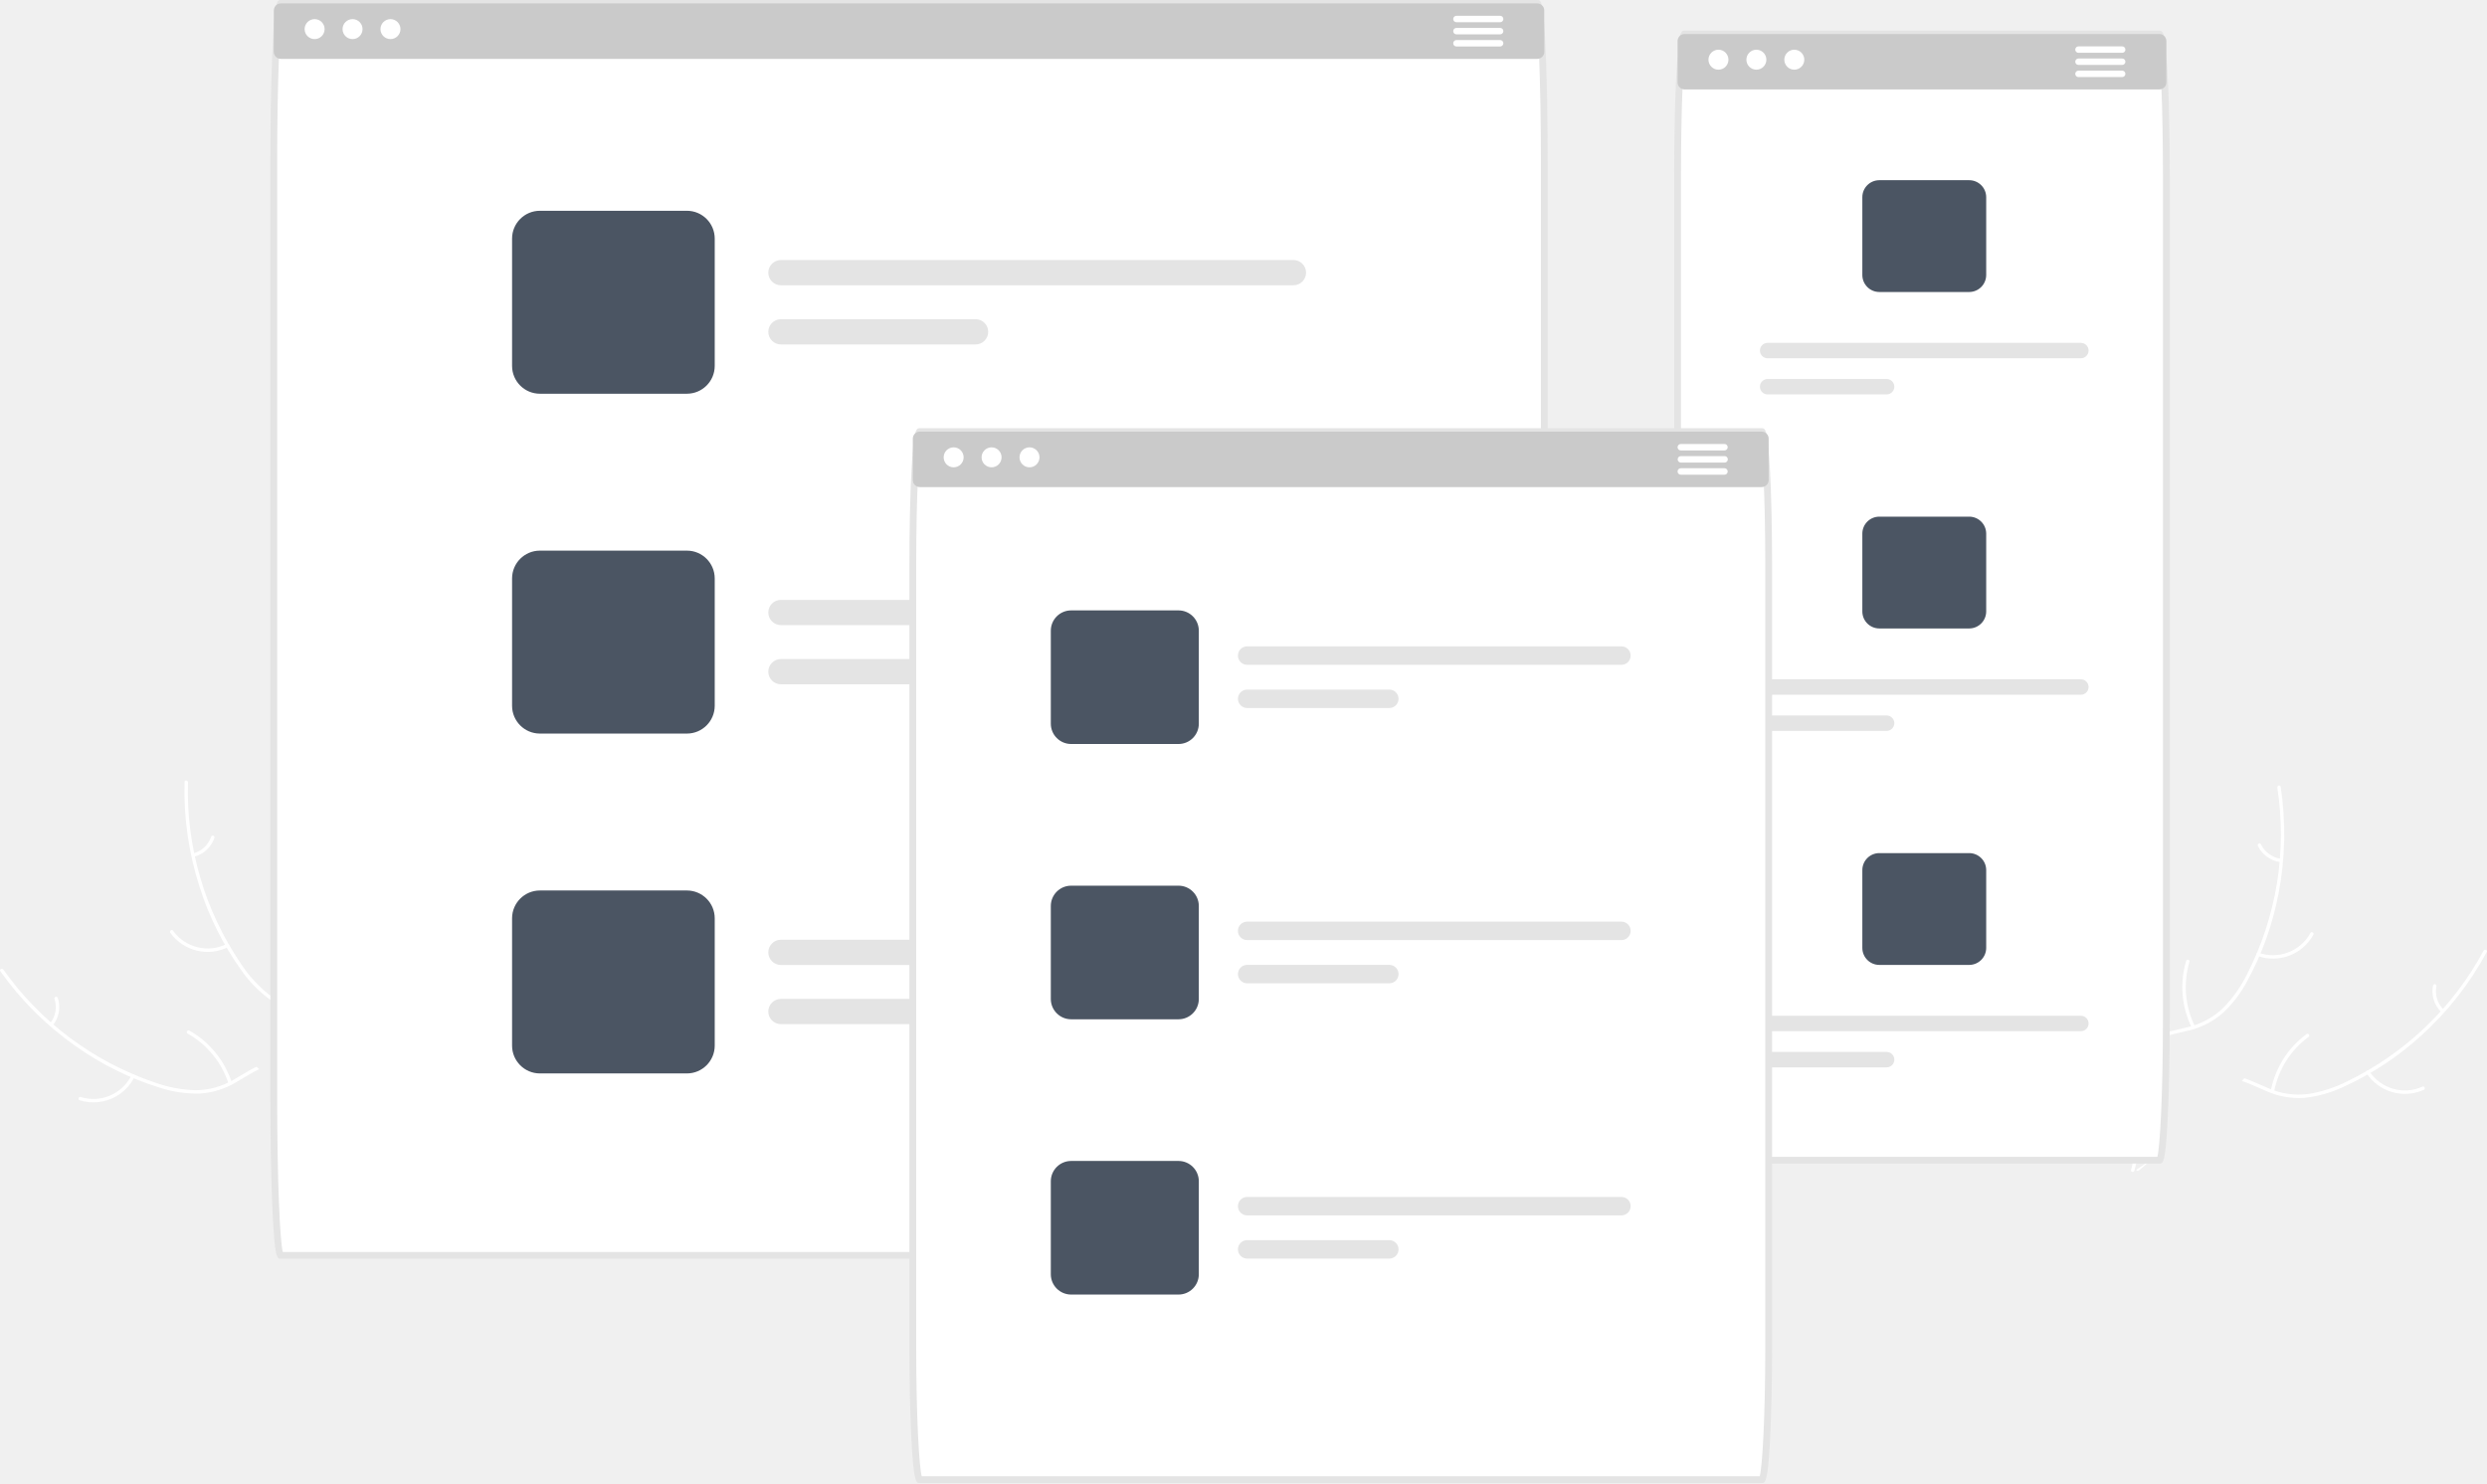
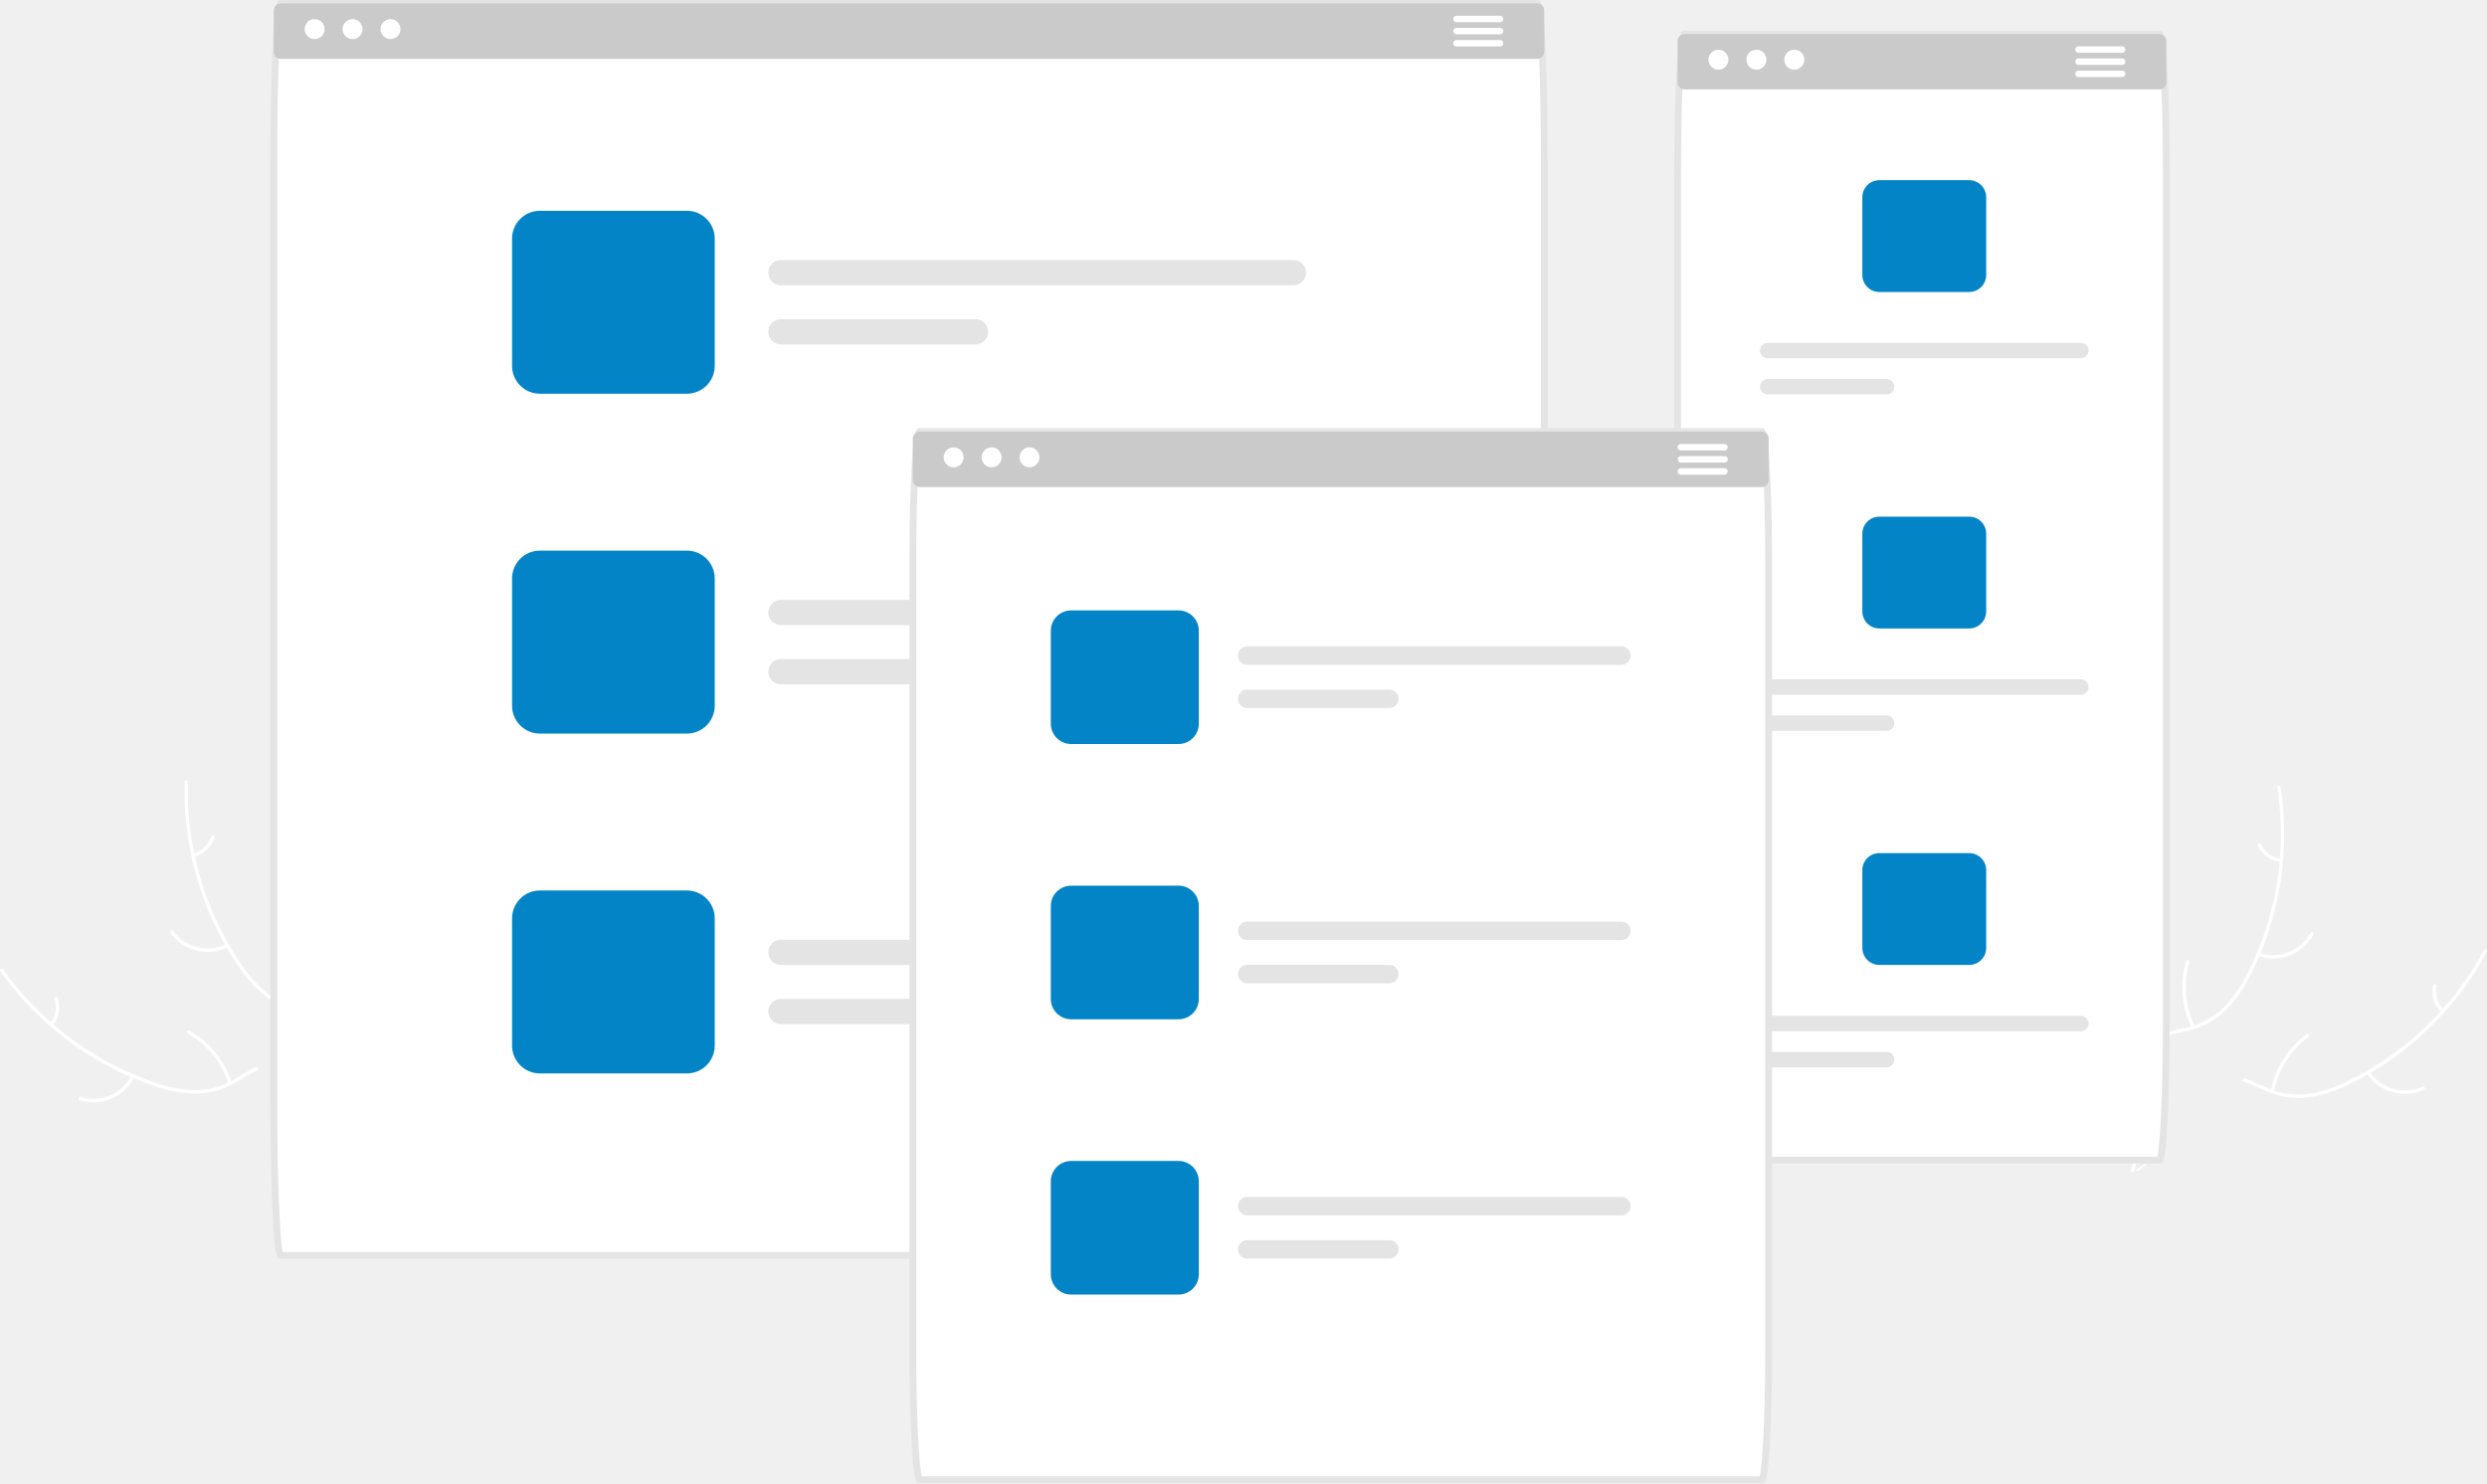
<svg xmlns="http://www.w3.org/2000/svg" data-name="Layer 1" width="731.662" height="436.38" viewBox="0 0 731.662 436.38">
  <path d="M277.281,566.582c-21.535-7.834-40.23-26.574-42.601-49.367a105.583,105.583,0,0,0,70.661,16.18c9.531-1.236,20.003-3.603,28.159,1.481,5.075,3.163,8.226,8.78,9.671,14.583,1.445,5.803,1.38,11.861,1.306,17.841l.671,1.334C322.652,573,298.816,574.416,277.281,566.582Z" transform="translate(-234.1692 -231.8101)" fill="#f0f0f0" />
  <path d="M235.147,517.101a90.245,90.245,0,0,0,44.499,33.208,38.862,38.862,0,0,0,11.96,2.286,22.289,22.289,0,0,0,11.315-3.096c3.234-1.823,6.331-4.061,9.951-5.066a13.648,13.648,0,0,1,11.009,1.838c4.061,2.549,6.963,6.406,9.67,10.276,3.006,4.297,6.06,8.807,10.752,11.416.569.316.045,1.18-.523.864-8.164-4.538-11.186-14.165-18.135-20.017-3.242-2.731-7.327-4.501-11.612-3.619-3.747.772-6.942,3.078-10.201,4.951a23.784,23.784,0,0,1-10.951,3.439,35.927,35.927,0,0,1-12.004-1.818,87.554,87.554,0,0,1-24.508-12.173,91.845,91.845,0,0,1-22.111-22.007c-.375-.529.515-1.008.888-.482Z" transform="translate(-234.1692 -231.8101)" fill="#fff" />
  <path d="M273.749,548.68a13.54,13.54,0,0,1-16.126,6.879c-.62-.195-.346-1.167.274-.972a12.537,12.537,0,0,0,14.988-6.43c.288-.583,1.15-.057.864.523Z" transform="translate(-234.1692 -231.8101)" fill="#fff" />
  <path d="M301.403,550.64a26.097,26.097,0,0,0-12.048-14.715c-.567-.318-.044-1.182.523-.864a27.144,27.144,0,0,1,12.506,15.338c.199.62-.783.858-.981.241Z" transform="translate(-234.1692 -231.8101)" fill="#fff" />
  <path d="M248.941,532.87a7.664,7.664,0,0,0,1.262-7.162c-.207-.617.776-.855.981-.241a8.588,8.588,0,0,1-1.379,7.926.522.522,0,0,1-.693.171.508.508,0,0,1-.171-.693Z" transform="translate(-234.1692 -231.8101)" fill="#fff" />
  <path d="M289.032,461.845c.14.382.28.764.428,1.148a100.932,100.932,0,0,0,6.94,14.829c.204.37.416.743.63,1.106a106.405,106.405,0,0,0,25.675,29.588,103.332,103.332,0,0,0,13.011,8.787c6.289,3.583,13.393,6.968,17.995,12.263a17.726,17.726,0,0,1,1.353,1.727l-8.342,36.418c-.06.073-.113.149-.173.222l-.267,1.469c-.244-.117-.495-.244-.739-.362-.142-.068-.282-.143-.424-.211-.094-.048-.188-.096-.276-.133-.031-.016-.063-.032-.086-.046-.088-.038-.165-.082-.244-.117q-2.105-1.059-4.203-2.152c-.008-.002-.008-.002-.015-.012a151.935,151.935,0,0,1-29.866-19.958c-.269-.237-.547-.475-.813-.728a98.602,98.602,0,0,1-11.118-11.633,87.173,87.173,0,0,1-5.177-7.141,72.487,72.487,0,0,1-9.195-20.715c-3.905-14.642-3.083-30.369,4.327-43.363C288.646,462.5,288.834,462.175,289.032,461.845Z" transform="translate(-234.1692 -231.8101)" fill="#f0f0f0" />
  <path d="M289.476,462.033A90.245,90.245,0,0,0,305.012,515.339a38.863,38.863,0,0,0,8.173,9.026,22.289,22.289,0,0,0,10.898,4.341c3.679.492,7.5.569,10.996,1.946a13.648,13.648,0,0,1,7.684,8.096c1.707,4.48,1.703,9.307,1.534,14.027-.187,5.24-.464,10.681,1.712,15.588.264.595-.674.969-.938.375-3.786-8.539-.404-18.045-2.428-26.901-.945-4.132-3.141-8.005-7.093-9.881-3.456-1.64-7.396-1.723-11.126-2.188a23.785,23.785,0,0,1-10.814-3.847,35.928,35.928,0,0,1-8.49-8.678,87.554,87.554,0,0,1-12.239-24.475,91.845,91.845,0,0,1-4.404-30.884c.019-.648,1.018-.495.999.149Z" transform="translate(-234.1692 -231.8101)" fill="#fff" />
  <path d="M301.285,510.487a13.54,13.54,0,0,1-17.018-4.216c-.378-.529.426-1.141.804-.611a12.537,12.537,0,0,0,15.838,3.89c.581-.292.952.647.375.938Z" transform="translate(-234.1692 -231.8101)" fill="#fff" />
  <path d="M322.185,528.702a26.097,26.097,0,0,0-.76-19.003c-.262-.596.676-.97.938-.375a27.144,27.144,0,0,1,.751,19.776c-.215.615-1.142.214-.928-.398Z" transform="translate(-234.1692 -231.8101)" fill="#fff" />
  <path d="M290.996,482.928a7.664,7.664,0,0,0,5.32-4.958c.207-.617,1.134-.215.928.398a8.588,8.588,0,0,1-5.873,5.498.522.522,0,0,1-.656-.281.508.508,0,0,1,.281-.656Z" transform="translate(-234.1692 -231.8101)" fill="#fff" />
  <path d="M929.098,565.83c20.409-10.422,36.658-31.318,36.21-54.229A105.583,105.583,0,0,1,897.171,536.343c-9.611-.055-20.294-1.117-27.764,4.931-4.648,3.763-7.084,9.724-7.805,15.661-.721,5.937.088,11.94.897,17.866l-.502,1.406C884.859,577.776,908.689,576.252,929.098,565.83Z" transform="translate(-234.1692 -231.8101)" fill="#f0f0f0" />
  <path d="M964.83,511.545a90.245,90.245,0,0,1-40.079,38.426,38.863,38.863,0,0,1-11.588,3.739,22.289,22.289,0,0,1-11.61-1.681c-3.433-1.411-6.782-3.253-10.499-3.805a13.648,13.648,0,0,0-10.7,3.177c-3.716,3.029-6.123,7.213-8.334,11.386-2.455,4.634-4.931,9.485-9.267,12.651-.525.384.1,1.176.625.793,7.544-5.507,9.36-15.432,15.537-22.094,2.882-3.109,6.719-5.367,11.08-5.019,3.813.305,7.268,2.201,10.732,3.66a23.784,23.784,0,0,0,11.291,2.067,35.928,35.928,0,0,0,11.689-3.279,87.554,87.554,0,0,0,22.825-15.094,91.845,91.845,0,0,0,19.238-24.558c.307-.571-.635-.937-.94-.37Z" transform="translate(-234.1692 -231.8101)" fill="#fff" />
  <path d="M930.403,547.629a13.54,13.54,0,0,0,16.85,4.845c.591-.27.2-1.201-.392-.931a12.537,12.537,0,0,1-15.664-4.539c-.357-.543-1.148.085-.793.625Z" transform="translate(-234.1692 -231.8101)" fill="#fff" />
  <path d="M903.199,552.974a26.097,26.097,0,0,1,10.148-16.085c.524-.385-.102-1.178-.625-.793a27.144,27.144,0,0,0-10.526,16.759c-.121.64.883.755,1.003.119Z" transform="translate(-234.1692 -231.8101)" fill="#fff" />
  <path d="M953.079,528.89a7.664,7.664,0,0,1-2.133-6.952c.129-.638-.875-.753-1.003-.119a8.588,8.588,0,0,0,2.343,7.697.522.522,0,0,0,.709.084.508.508,0,0,0,.084-.709Z" transform="translate(-234.1692 -231.8101)" fill="#fff" />
  <path d="M904.561,463.331c-.092.396-.184.792-.284,1.192a100.932,100.932,0,0,1-5.064,15.57c-.157.393-.321.788-.489,1.175a106.405,106.405,0,0,1-21.844,32.52,103.332,103.332,0,0,1-11.832,10.32c-5.801,4.329-12.435,8.561-16.351,14.382a17.728,17.728,0,0,0-1.131,1.88l12.755,35.117c.069.065.13.134.199.199l.445,1.425c.228-.147.461-.303.689-.45.133-.084.262-.177.395-.261.087-.059.175-.118.257-.166.029-.019.058-.039.079-.056.082-.048.154-.101.228-.147q1.959-1.31,3.907-2.652c.008-.003.008-.003.013-.014a151.936,151.936,0,0,0,27.186-23.478c.238-.268.485-.539.717-.823a98.603,98.603,0,0,0,9.603-12.911,87.168,87.168,0,0,0,4.26-7.723,72.487,72.487,0,0,0,6.579-21.688c2.075-15.01-.673-30.518-9.624-42.503C905.025,463.934,904.798,463.635,904.561,463.331Z" transform="translate(-234.1692 -231.8101)" fill="#f0f0f0" />
  <path d="M904.144,463.572a90.245,90.245,0,0,1-8.866,54.812,38.863,38.863,0,0,1-7.002,9.962,22.289,22.289,0,0,1-10.282,5.648c-3.591.94-7.373,1.486-10.673,3.283a13.648,13.648,0,0,0-6.631,8.979c-1.144,4.656-.546,9.446.201,14.109.83,5.178,1.773,10.543.217,15.681-.189.623.788.879.977.257,2.708-8.939-1.817-17.957-.897-26.995.43-4.217,2.133-8.331,5.825-10.678,3.229-2.052,7.128-2.619,10.772-3.539a23.784,23.784,0,0,0,10.259-5.147,35.928,35.928,0,0,0,7.359-9.656,87.554,87.554,0,0,0,9.137-25.794,91.845,91.845,0,0,0,.575-31.191c-.099-.641-1.071-.366-.973.271Z" transform="translate(-234.1692 -231.8101)" fill="#fff" />
  <path d="M898.381,513.111a13.54,13.54,0,0,0,16.371-6.276c.31-.571-.563-1.08-.873-.508a12.537,12.537,0,0,1-15.24,5.807c-.612-.218-.866.759-.257.977Z" transform="translate(-234.1692 -231.8101)" fill="#fff" />
  <path d="M879.878,533.757a26.097,26.097,0,0,1-1.581-18.953c.186-.623-.791-.88-.977-.257a27.144,27.144,0,0,0,1.685,19.719c.289.584,1.159.072.872-.509Z" transform="translate(-234.1692 -231.8101)" fill="#fff" />
  <path d="M905.204,484.496a7.664,7.664,0,0,1-5.889-4.267c-.281-.587-1.152-.074-.872.509a8.588,8.588,0,0,0,6.504,4.735.522.522,0,0,0,.617-.36.508.508,0,0,0-.36-.617Z" transform="translate(-234.1692 -231.8101)" fill="#fff" />
  <path d="M871.498,246.81h-143.79v9.25a2.04,2.04,0,0,0,.46,1.3c-.29,7.23-.46,16.46-.46,26.49v247.3c0,23.18.93,42.04,2.07,42.04h139.65c1.14,0,2.07-18.86,2.07-42.04v-247.3c0-10.03-.17-19.26-.46-26.49a2.039,2.039,0,0,0,.46-1.3Z" transform="translate(-234.1692 -231.8101)" fill="#fff" />
  <path d="M869.429,574.19H729.779c-1.088,0-1.807,0-2.461-13.278-.393-7.968-.609-18.538-.609-29.762V283.85c0-9.694.164-19.116.461-26.53.186-4.452.399-8.018.633-10.6.459-5.056.896-5.91,1.976-5.91h139.65c1.079,0,1.516.854,1.976,5.91.235,2.592.448,6.158.633,10.598l0.0.002c.297,7.407.461,16.829.461,26.53V531.15c0,11.224-.216,21.794-.609,29.762C871.236,574.19,870.517,574.19,869.429,574.19Zm-139.082-2H868.86c.724-2.733,1.638-17.57,1.638-41.04V283.85c0-9.675-.163-19.068-.459-26.448h-0c-.184-4.408-.395-7.941-.626-10.501a28.884,28.884,0,0,0-.562-4.09H730.356a28.896,28.896,0,0,0-.562,4.09c-.231,2.55-.442,6.083-.627,10.501-.296,7.387-.459,16.78-.459,26.448V531.15C728.708,554.619,729.623,569.457,730.347,572.19Z" transform="translate(-234.1692 -231.8101)" fill="#e4e4e4" />
  <path d="M869.429,241.81H729.779a2.074,2.074,0,0,0-2.07,2.07v12.18a2.04,2.04,0,0,0,.46,1.3,2.079,2.079,0,0,0,1.61.77h139.65a2.08,2.08,0,0,0,1.61-.77,2.039,2.039,0,0,0,.46-1.3v-12.18A2.074,2.074,0,0,0,869.429,241.81Z" transform="translate(-234.1692 -231.8101)" fill="#cacaca" />
  <circle id="b800b2fc-3bcc-4a40-9972-a80335d602c8" data-name="Ellipse 90" cx="505.559" cy="17.565" r="2.94" fill="#fff" />
  <circle id="fa63cc97-e384-451c-9b8c-3b6845b8b0f6" data-name="Ellipse 91" cx="516.717" cy="17.565" r="2.94" fill="#fff" />
  <circle id="beaeadfc-8efd-4e6c-adaf-945ac9d4d623" data-name="Ellipse 92" cx="527.875" cy="17.565" r="2.94" fill="#fff" />
  <path d="M858.498,245.45H845.648a.956.956,0,0,0-.95.95.801.801,0,0,0,.1.41.943.943,0,0,0,.85.54h12.85a.948.948,0,0,0,.86-.54.914.914,0,0,0,.09-.41A.95.95,0,0,0,858.498,245.45Z" transform="translate(-234.1692 -231.8101)" fill="#fff" />
  <path d="M858.498,249.02H845.648a.95.95,0,0,0,0,1.9h12.85a.95.95,0,1,0,0-1.9Z" transform="translate(-234.1692 -231.8101)" fill="#fff" />
  <path d="M858.498,252.59H845.648a.95.95,0,0,0,0,1.9h12.85a.95.95,0,1,0,0-1.9Z" transform="translate(-234.1692 -231.8101)" fill="#fff" />
-   <path d="M813.498,284.83H787.058a5.002,5.002,0,0,0-5,5v22.9a5.008,5.008,0,0,0,5,5h26.44a5.015,5.015,0,0,0,5-5v-22.9A5.008,5.008,0,0,0,813.498,284.83Z" transform="translate(-234.1692 -231.8101)" fill="#4b5563" />
+   <path d="M813.498,284.83H787.058a5.002,5.002,0,0,0-5,5v22.9a5.008,5.008,0,0,0,5,5h26.44a5.015,5.015,0,0,0,5-5v-22.9A5.008,5.008,0,0,0,813.498,284.83Z" transform="translate(-234.1692 -231.8101)" fill="#0284c7" />
  <path d="M846.349,332.69h-92.15a2.27,2.27,0,1,0,0,4.54h92.15a2.27,2.27,0,1,0,0-4.54Z" transform="translate(-234.1692 -231.8101)" fill="#e4e4e4" />
  <path d="M789.199,343.33h-35a2.27,2.27,0,1,0,0,4.54h35a2.27,2.27,0,1,0,0-4.54Z" transform="translate(-234.1692 -231.8101)" fill="#e4e4e4" />
-   <path d="M813.498,383.83H787.058a5.002,5.002,0,0,0-5,5v22.9a5.008,5.008,0,0,0,5,5h26.44a5.015,5.015,0,0,0,5-5v-22.9A5.008,5.008,0,0,0,813.498,383.83Z" transform="translate(-234.1692 -231.8101)" fill="#4b5563" />
+   <path d="M813.498,383.83H787.058a5.002,5.002,0,0,0-5,5v22.9a5.008,5.008,0,0,0,5,5h26.44a5.015,5.015,0,0,0,5-5v-22.9A5.008,5.008,0,0,0,813.498,383.83Z" transform="translate(-234.1692 -231.8101)" fill="#0284c7" />
  <path d="M846.349,431.69h-92.15a2.27,2.27,0,1,0,0,4.54h92.15a2.27,2.27,0,1,0,0-4.54Z" transform="translate(-234.1692 -231.8101)" fill="#e4e4e4" />
  <path d="M789.199,442.33h-35a2.27,2.27,0,1,0,0,4.54h35a2.27,2.27,0,1,0,0-4.54Z" transform="translate(-234.1692 -231.8101)" fill="#e4e4e4" />
-   <path d="M813.498,482.83H787.058a5.002,5.002,0,0,0-5,5v22.9a5.008,5.008,0,0,0,5,5h26.44a5.015,5.015,0,0,0,5-5v-22.9A5.008,5.008,0,0,0,813.498,482.83Z" transform="translate(-234.1692 -231.8101)" fill="#4b5563" />
+   <path d="M813.498,482.83H787.058a5.002,5.002,0,0,0-5,5v22.9a5.008,5.008,0,0,0,5,5h26.44a5.015,5.015,0,0,0,5-5v-22.9A5.008,5.008,0,0,0,813.498,482.83Z" transform="translate(-234.1692 -231.8101)" fill="#0284c7" />
  <path d="M846.349,530.69h-92.15a2.27,2.27,0,1,0,0,4.54h92.15a2.27,2.27,0,1,0,0-4.54Z" transform="translate(-234.1692 -231.8101)" fill="#e4e4e4" />
  <path d="M789.199,541.33h-35a2.27,2.27,0,1,0,0,4.54h35a2.27,2.27,0,1,0,0-4.54Z" transform="translate(-234.1692 -231.8101)" fill="#e4e4e4" />
  <path d="M688.498,234.88a2.074,2.074,0,0,0-2.07-2.07H316.779a2.074,2.074,0,0,0-2.07,2.07v12.18a2.017,2.017,0,0,0,.53,1.37c-.33,8.27-.53,19.17-.53,31.11v274.91c0,25.78.93,46.74,2.07,46.74h369.65c1.14,0,2.07-20.96,2.07-46.74v-274.91c0-11.94-.2-22.84-.53-31.11a2.016,2.016,0,0,0,.53-1.37Z" transform="translate(-234.1692 -231.8101)" fill="#fff" />
  <path d="M686.429,602.19H316.779c-1.13,0-1.812,0-2.462-14.658-.392-8.855-.609-20.604-.609-33.082V279.54c0-11.507.189-22.57.531-31.15.657-16.58,1.406-16.58,2.539-16.58h369.65c1.133,0,1.882.003,2.539,16.58h0c.342,8.572.531,19.635.531,31.15V554.45c0,12.479-.216,24.228-.608,33.082C688.241,602.19,687.558,602.19,686.429,602.19Zm-369.066-2H685.845c.818-3.135,1.654-20.74,1.654-45.74V279.54c0-11.489-.188-22.524-.529-31.07v-0c-.416-10.503-.903-13.7-1.135-14.66H317.373c-.233.96-.719,4.156-1.135,14.66-.341,8.555-.529,19.589-.529,31.07V554.45C315.708,579.45,316.544,597.054,317.362,600.19Z" transform="translate(-234.1692 -231.8101)" fill="#e4e4e4" />
  <path d="M686.429,232.81H316.779a2.074,2.074,0,0,0-2.07,2.07v12.18a2.017,2.017,0,0,0,.53,1.37,2.051,2.051,0,0,0,1.54.7h369.65a2.051,2.051,0,0,0,1.54-.7,2.016,2.016,0,0,0,.53-1.37v-12.18A2.074,2.074,0,0,0,686.429,232.81Z" transform="translate(-234.1692 -231.8101)" fill="#cacaca" />
  <circle id="b7005a6f-2f7f-4001-b097-d8b6c117468f" data-name="Ellipse 90" cx="92.559" cy="8.565" r="2.94" fill="#fff" />
  <circle id="a0adf4f5-8105-4330-a35a-c3adb8f4e7bc" data-name="Ellipse 91" cx="103.717" cy="8.565" r="2.94" fill="#fff" />
  <circle id="a64b73a5-7207-44c1-bcaf-f99ab7b9c6dc" data-name="Ellipse 92" cx="114.875" cy="8.565" r="2.94" fill="#fff" />
  <path d="M675.498,236.45H662.648a.95.95,0,0,0,0,1.9h12.85a.95.95,0,1,0,0-1.9Z" transform="translate(-234.1692 -231.8101)" fill="#fff" />
  <path d="M675.498,240.02H662.648a.95.95,0,0,0,0,1.9h12.85a.95.95,0,1,0,0-1.9Z" transform="translate(-234.1692 -231.8101)" fill="#fff" />
  <path d="M675.498,243.59H662.648a.95.95,0,0,0,0,1.9h12.85a.95.95,0,1,0,0-1.9Z" transform="translate(-234.1692 -231.8101)" fill="#fff" />
-   <path d="M436.259,293.83H392.998a8.19,8.19,0,0,0-8.18,8.18v37.47a8.19,8.19,0,0,0,8.18,8.18h43.26a8.19,8.19,0,0,0,8.18-8.18V302.01A8.19,8.19,0,0,0,436.259,293.83Z" transform="translate(-234.1692 -231.8101)" fill="#4b5563" />
+   <path d="M436.259,293.83H392.998a8.19,8.19,0,0,0-8.18,8.18v37.47a8.19,8.19,0,0,0,8.18,8.18h43.26a8.19,8.19,0,0,0,8.18-8.18V302.01A8.19,8.19,0,0,0,436.259,293.83Z" transform="translate(-234.1692 -231.8101)" fill="#0284c7" />
  <path d="M614.688,308.32H463.909a3.715,3.715,0,0,0,0,7.43H614.688a3.715,3.715,0,0,0,0-7.43Z" transform="translate(-234.1692 -231.8101)" fill="#e4e4e4" />
  <path d="M521.179,325.73h-57.27a3.715,3.715,0,0,0,0,7.43h57.27a3.715,3.715,0,0,0,0-7.43Z" transform="translate(-234.1692 -231.8101)" fill="#e4e4e4" />
-   <path d="M436.259,393.83H392.998a8.19,8.19,0,0,0-8.18,8.18v37.47a8.19,8.19,0,0,0,8.18,8.18h43.26a8.19,8.19,0,0,0,8.18-8.18V402.01A8.19,8.19,0,0,0,436.259,393.83Z" transform="translate(-234.1692 -231.8101)" fill="#4b5563" />
+   <path d="M436.259,393.83H392.998a8.19,8.19,0,0,0-8.18,8.18v37.47a8.19,8.19,0,0,0,8.18,8.18h43.26a8.19,8.19,0,0,0,8.18-8.18V402.01A8.19,8.19,0,0,0,436.259,393.83Z" transform="translate(-234.1692 -231.8101)" fill="#0284c7" />
  <path d="M614.688,408.32H463.909a3.715,3.715,0,0,0,0,7.43H614.688a3.715,3.715,0,0,0,0-7.43Z" transform="translate(-234.1692 -231.8101)" fill="#e4e4e4" />
  <path d="M521.179,425.73h-57.27a3.715,3.715,0,0,0,0,7.43h57.27a3.715,3.715,0,0,0,0-7.43Z" transform="translate(-234.1692 -231.8101)" fill="#e4e4e4" />
-   <path d="M436.259,493.83H392.998a8.19,8.19,0,0,0-8.18,8.18v37.47a8.19,8.19,0,0,0,8.18,8.18h43.26a8.19,8.19,0,0,0,8.18-8.18V502.01A8.19,8.19,0,0,0,436.259,493.83Z" transform="translate(-234.1692 -231.8101)" fill="#4b5563" />
+   <path d="M436.259,493.83H392.998a8.19,8.19,0,0,0-8.18,8.18v37.47a8.19,8.19,0,0,0,8.18,8.18h43.26a8.19,8.19,0,0,0,8.18-8.18V502.01A8.19,8.19,0,0,0,436.259,493.83Z" transform="translate(-234.1692 -231.8101)" fill="#0284c7" />
  <path d="M614.688,508.32H463.909a3.715,3.715,0,0,0,0,7.43H614.688a3.715,3.715,0,0,0,0-7.43Z" transform="translate(-234.1692 -231.8101)" fill="#e4e4e4" />
  <path d="M521.179,525.73h-57.27a3.715,3.715,0,0,0,0,7.43h57.27a3.715,3.715,0,0,0,0-7.43Z" transform="translate(-234.1692 -231.8101)" fill="#e4e4e4" />
  <path d="M752.431,667.19H504.783c-1.142,0-2.071-17.549-2.071-39.123v-230.134c0-21.574.929-39.123,2.071-39.123H752.431c1.142,0,2.071,17.549,2.071,39.123v230.134C754.502,649.64,753.573,667.19,752.431,667.19Z" transform="translate(-234.1692 -231.8101)" fill="#fff" />
  <path d="M752.432,668.19H504.783c-1.048,0-1.805,0-2.462-12.418-.393-7.415-.609-17.254-.609-27.705V397.933c0-10.451.216-20.29.609-27.705.657-12.419,1.414-12.419,2.462-12.419H752.432c1.048,0,1.805,0,2.462,12.419.393,7.415.609,17.254.609,27.705V628.066c0,10.451-.216,20.29-.609,27.705C754.236,668.19,753.479,668.19,752.432,668.19Zm-247.095-2h246.542c.718-2.591,1.624-16.394,1.624-38.124V397.933c0-21.73-.906-35.533-1.624-38.124h-246.542c-.718,2.591-1.624,16.394-1.624,38.124V628.066C503.712,649.796,504.618,663.599,505.336,666.19Z" transform="translate(-234.1692 -231.8101)" fill="#e4e4e4" />
  <path d="M752.431,375.13H504.783a2.073,2.073,0,0,1-2.071-2.071V360.88a2.073,2.073,0,0,1,2.071-2.071H752.431a2.073,2.073,0,0,1,2.071,2.071v12.179A2.073,2.073,0,0,1,752.431,375.13Z" transform="translate(-234.1692 -231.8101)" fill="#cacaca" />
  <circle id="a9432236-99f6-4733-9920-e312ad95354d" data-name="Ellipse 90" cx="280.559" cy="134.565" r="2.94" fill="#fff" />
  <circle id="fc8d1cb9-e477-4d66-a241-a00170356ca4" data-name="Ellipse 91" cx="291.717" cy="134.565" r="2.94" fill="#fff" />
  <circle id="bc1189a4-69b8-41a6-80e2-1e52c3b8abfb" data-name="Ellipse 92" cx="302.875" cy="134.565" r="2.94" fill="#fff" />
  <path d="M741.499,364.352H728.65a.952.952,0,0,1,0-1.904h12.849a.952.952,0,0,1,0,1.904Z" transform="translate(-234.1692 -231.8101)" fill="#fff" />
  <path d="M741.499,367.921H728.65a.952.952,0,0,1,0-1.903h12.849a.952.952,0,1,1,0,1.903Z" transform="translate(-234.1692 -231.8101)" fill="#fff" />
  <path d="M741.499,371.49H728.65a.952.952,0,0,1,0-1.904h12.849a.952.952,0,0,1,0,1.904Z" transform="translate(-234.1692 -231.8101)" fill="#fff" />
-   <path d="M580.882,450.727H549.289a5.981,5.981,0,0,1-5.975-5.975V417.389a5.981,5.981,0,0,1,5.975-5.975h31.593a5.981,5.981,0,0,1,5.975,5.975V444.752A5.981,5.981,0,0,1,580.882,450.727Z" transform="translate(-234.1692 -231.8101)" fill="#4b5563" />
+   <path d="M580.882,450.727H549.289a5.981,5.981,0,0,1-5.975-5.975V417.389a5.981,5.981,0,0,1,5.975-5.975h31.593a5.981,5.981,0,0,1,5.975,5.975V444.752A5.981,5.981,0,0,1,580.882,450.727Z" transform="translate(-234.1692 -231.8101)" fill="#0284c7" />
  <path d="M711.187,427.426H601.077a2.712,2.712,0,0,1,0-5.425H711.187a2.712,2.712,0,0,1,0,5.425Z" transform="translate(-234.1692 -231.8101)" fill="#e4e4e4" />
  <path d="M642.898,440.14H601.077a2.712,2.712,0,1,1,0-5.425h41.822a2.712,2.712,0,1,1,0,5.425Z" transform="translate(-234.1692 -231.8101)" fill="#e4e4e4" />
-   <path d="M580.882,531.727H549.289a5.981,5.981,0,0,1-5.975-5.975V498.389a5.981,5.981,0,0,1,5.975-5.975h31.593a5.981,5.981,0,0,1,5.975,5.975V525.752A5.981,5.981,0,0,1,580.882,531.727Z" transform="translate(-234.1692 -231.8101)" fill="#4b5563" />
+   <path d="M580.882,531.727H549.289a5.981,5.981,0,0,1-5.975-5.975V498.389a5.981,5.981,0,0,1,5.975-5.975h31.593a5.981,5.981,0,0,1,5.975,5.975V525.752A5.981,5.981,0,0,1,580.882,531.727Z" transform="translate(-234.1692 -231.8101)" fill="#0284c7" />
  <path d="M711.187,508.426H601.077a2.712,2.712,0,0,1,0-5.425H711.187a2.712,2.712,0,0,1,0,5.425Z" transform="translate(-234.1692 -231.8101)" fill="#e4e4e4" />
  <path d="M642.898,521.14H601.077a2.712,2.712,0,1,1,0-5.425h41.822a2.712,2.712,0,1,1,0,5.425Z" transform="translate(-234.1692 -231.8101)" fill="#e4e4e4" />
-   <path d="M580.882,612.727H549.289a5.981,5.981,0,0,1-5.975-5.975V579.389a5.981,5.981,0,0,1,5.975-5.975h31.593a5.981,5.981,0,0,1,5.975,5.975V606.752A5.981,5.981,0,0,1,580.882,612.727Z" transform="translate(-234.1692 -231.8101)" fill="#4b5563" />
+   <path d="M580.882,612.727H549.289a5.981,5.981,0,0,1-5.975-5.975V579.389a5.981,5.981,0,0,1,5.975-5.975h31.593a5.981,5.981,0,0,1,5.975,5.975V606.752A5.981,5.981,0,0,1,580.882,612.727Z" transform="translate(-234.1692 -231.8101)" fill="#0284c7" />
  <path d="M711.187,589.426H601.077a2.712,2.712,0,1,1,0-5.425H711.187a2.712,2.712,0,1,1,0,5.425Z" transform="translate(-234.1692 -231.8101)" fill="#e4e4e4" />
  <path d="M642.898,602.14H601.077a2.712,2.712,0,1,1,0-5.425h41.822a2.712,2.712,0,1,1,0,5.425Z" transform="translate(-234.1692 -231.8101)" fill="#e4e4e4" />
</svg>
